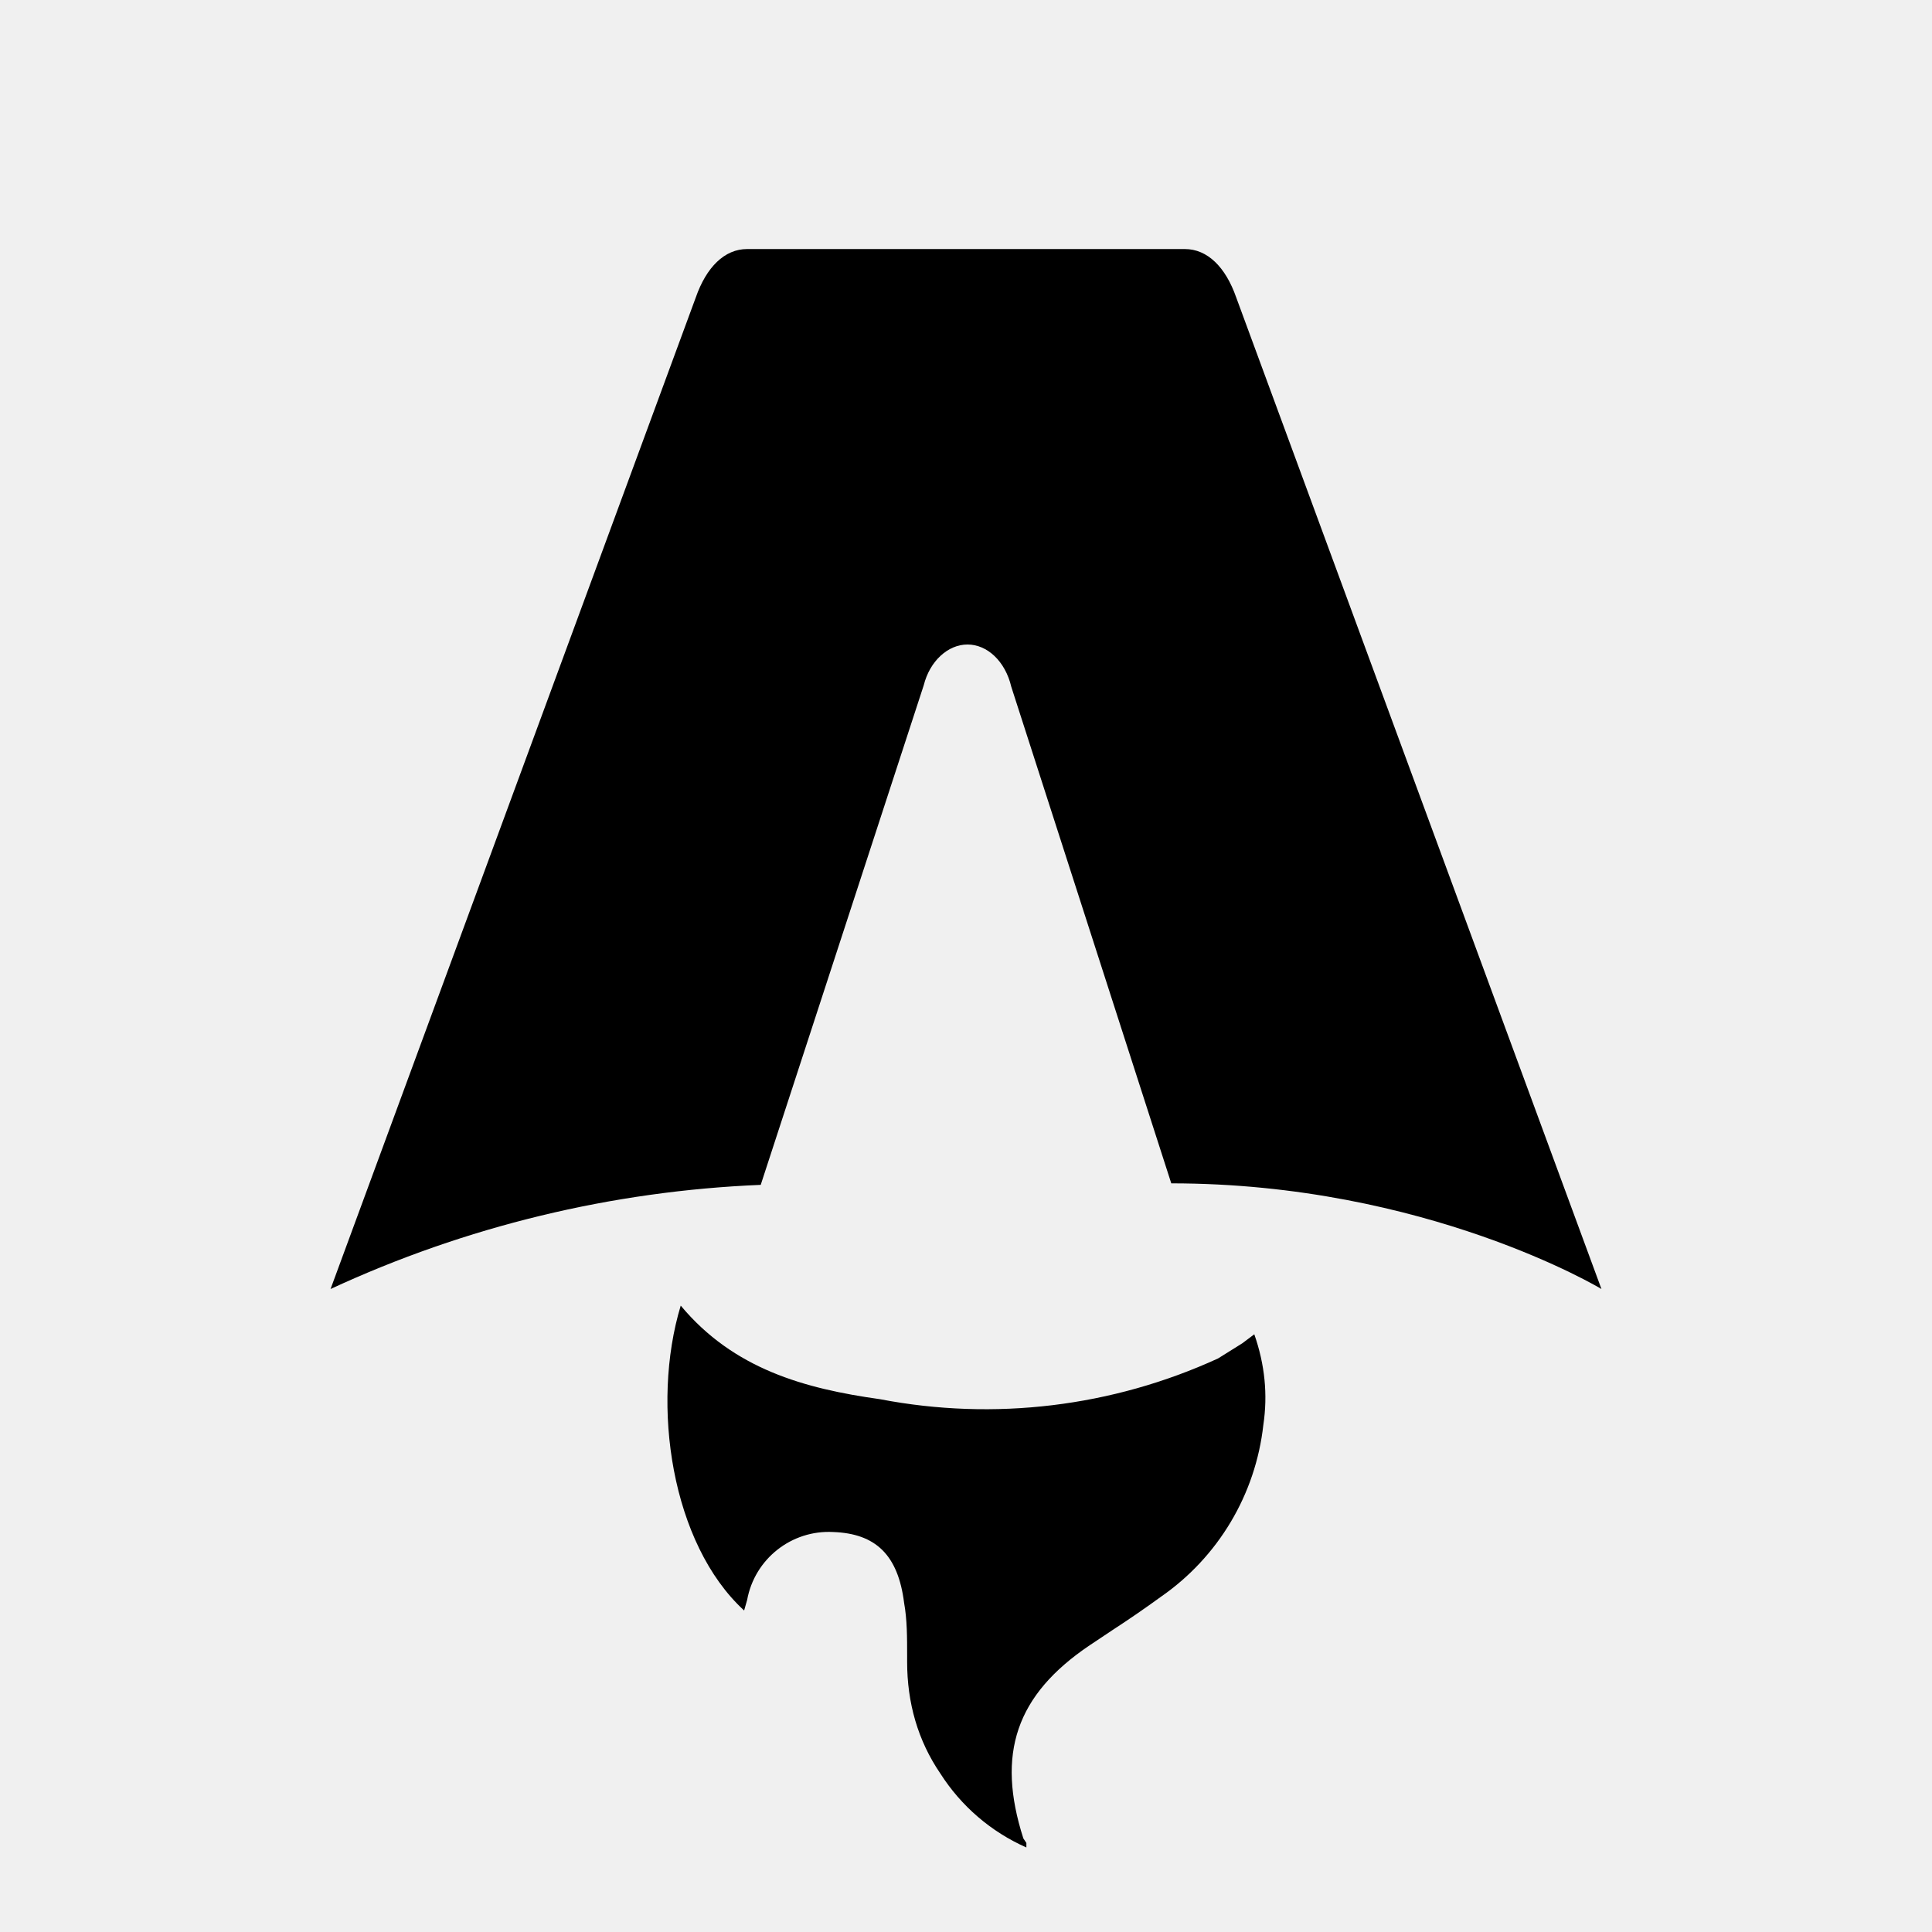
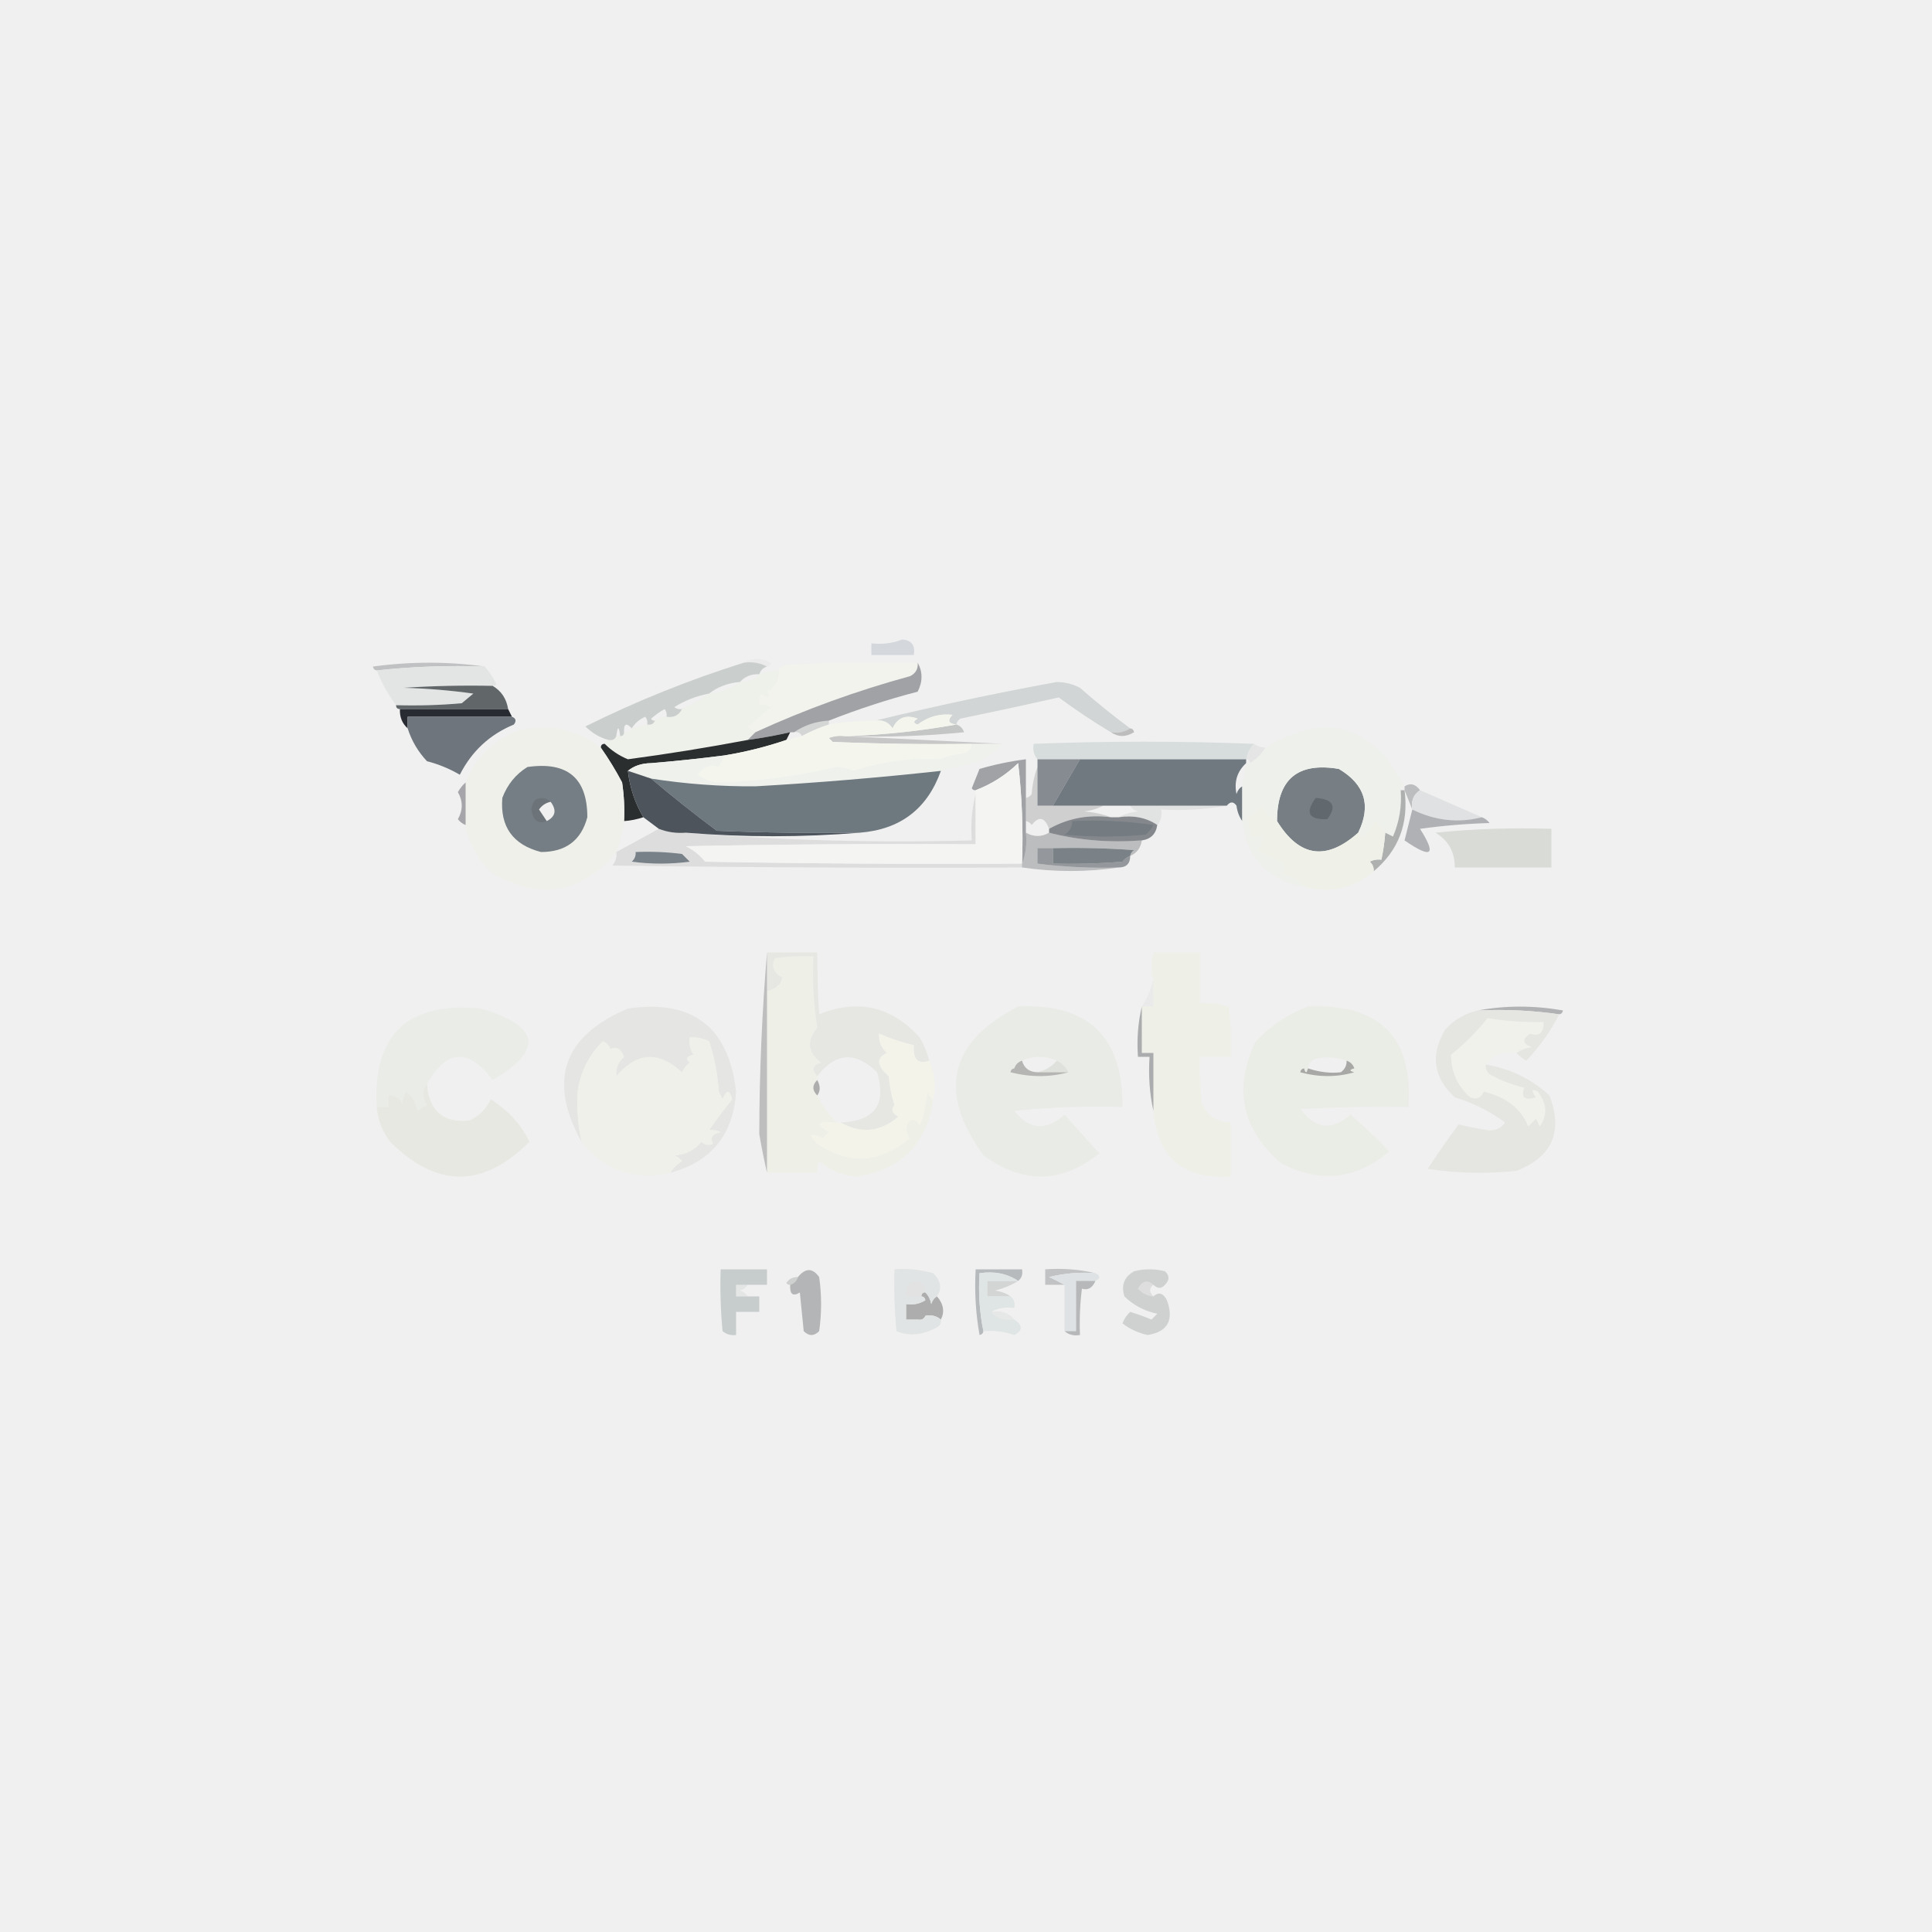
- <svg xmlns="http://www.w3.org/2000/svg" fill="none" viewBox="0 0 128 128">
-   <path d="M50.4 78.5a75.1 75.1 0 0 0-28.5 6.9l24.2-65.7c.7-2 1.9-3.2 3.4-3.2h29c1.5 0 2.7 1.2 3.4 3.2l24.2 65.7s-11.6-7-28.5-7L67 45.5c-.4-1.7-1.6-2.8-2.9-2.8-1.3 0-2.5 1.1-2.9 2.7L50.4 78.5Zm-1.1 28.2Zm-4.2-20.2c-2 6.6-.6 15.8 4.2 20.2a17.5 17.5 0 0 1 .2-.7 5.5 5.5 0 0 1 5.7-4.5c2.8.1 4.3 1.5 4.7 4.7.2 1.1.2 2.3.2 3.5v.4c0 2.7.7 5.2 2.2 7.4a13 13 0 0 0 5.7 4.9v-.3l-.2-.3c-1.8-5.6-.5-9.5 4.4-12.8l1.5-1a73 73 0 0 0 3.2-2.2 16 16 0 0 0 6.8-11.4c.3-2 .1-4-.6-6l-.8.6-1.6 1a37 37 0 0 1-22.4 2.7c-5-.7-9.7-2-13.2-6.2Z" />
-   <style>
-         path { fill: #000; }
-         @media (prefers-color-scheme: dark) {
-             path { fill: #FFF; }
-         }
-     </style>
+ <svg xmlns="http://www.w3.org/2000/svg" width="500" height="500" style="shape-rendering:geometricPrecision;text-rendering:geometricPrecision;image-rendering:optimizeQuality;fill-rule:evenodd;clip-rule:evenodd">
+   <path fill="#d2d5db" d="M233.5 165.5c2.412.194 3.412 1.527 3 4h-11v-3c2.885.306 5.552-.027 8-1Z" style="opacity:.933" />
+   <path fill="#3a4040" d="M192.5 171.5c2.193-1.297 4.527-1.297 7 0-.124.607-.457.94-1 1-1.765-.961-3.765-1.295-6-1Z" style="opacity:.031" />
+   <path fill="#828586" d="M125.5 172.5c-9.515-.327-18.848.006-28 1-.543-.06-.876-.393-1-1 9.825-1.323 19.492-1.323 29 0Z" style="opacity:.438" />
+   <path fill="#f2f3ed" d="M237.5 171.5c.14 1.624-.527 2.79-2 3.5a260.162 260.162 0 0 0-40 14.5c-.789-.283-1.456-.783-2-1.5l6-5a4.934 4.934 0 0 0-3-.5 4.934 4.934 0 0 1 .5-3c1.84 1.333 2.34 1.166 1.5-.5 2.177-1.186 3.177-3.019 3-5.5.418-.722 1.084-1.222 2-1.5 11.328-.5 22.662-.667 34-.5Z" style="opacity:1" />
+   <path fill="#e3e5e4" d="M125.5 172.5a29.01 29.01 0 0 1 3 4.5c-.228.399-.562.565-1 .5-7.674-.166-15.341 0-23 .5 6.028.17 12.028.67 18 1.5l-3 2.5c-5.657.499-11.324.666-17 .5a37.772 37.772 0 0 1-5-9c9.152-.994 18.485-1.327 28-1Z" style="opacity:1" />
+   <path fill="#eef0ea" d="M201.5 173.5c.177 2.481-.823 4.314-3 5.5.84 1.666.34 1.833-1.5.5a4.934 4.934 0 0 0-.5 3 4.934 4.934 0 0 1 3 .5l-6 5c.544.717 1.211 1.217 2 1.5l-2 2a578.6 578.6 0 0 1-31 5 18.196 18.196 0 0 1-6-4c0-.667.333-1 1-1 .992.172 1.658-.162 2-1h1c.667 0 1-.333 1-1 .992.172 1.658-.162 2-1l4-1c.992.172 1.658-.162 2-1a5.727 5.727 0 0 1 3-1c1.88.271 3.213-.396 4-2a35.666 35.666 0 0 0 7-4c3.042-.233 5.708-1.233 8-3 2.053.098 3.72-.569 5-2a20.69 20.69 0 0 1 5-1Z" style="opacity:.999" />
+   <path fill="#707479" d="M237.5 171.5c1.314 2.395 1.314 4.895 0 7.5a198.951 198.951 0 0 0-23 7.5c-3.355.19-6.355 1.19-9 3h-1a128.748 128.748 0 0 1-11 2l2-2a260.162 260.162 0 0 1 40-14.5c1.473-.71 2.14-1.876 2-3.5Z" style="opacity:.625" />
+   <path fill="#616669" d="M127.5 177.5c2.233 1.309 3.567 3.309 4 6h-28c-.667 0-1-.333-1-1 5.676.166 11.343-.001 17-.5l3-2.5a164.307 164.307 0 0 0-18-1.5c7.659-.5 15.326-.666 23-.5Z" style="opacity:1" />
+   <path fill="#c9cdcb" d="M192.5 171.5c2.235-.295 4.235.039 6 1-1 .333-1.667 1-2 2-2.053-.098-3.72.569-5 2-3.042.233-5.708 1.233-8 3a25.93 25.93 0 0 0-9 3.5 2.428 2.428 0 0 0 2 .5c-.787 1.604-2.12 2.271-4 2a2.428 2.428 0 0 0-.5-2 20.499 20.499 0 0 0-3.5 2.5c.228.399.562.565 1 .5-.342.838-1.008 1.172-2 1a2.428 2.428 0 0 0-.5-2c-1.518.663-2.685 1.663-3.5 3-1.425-1.531-2.091-1.198-2 1 0 .667-.333 1-1 1-.333-2.667-.667-2.667-1 0-.342.838-1.008 1.172-2 1-2.243-.584-4.243-1.75-6-3.5a280.48 280.48 0 0 1 41-16.5Z" style="opacity:.957" />
+   <path fill="#262a30" d="M103.5 183.5h28l1 2h-27v3c-1.431-1.28-2.098-2.947-2-5Z" style="opacity:.992" />
+   <path fill="#d2d5d5" d="M292.5 188.5c-1.419.951-3.085 1.284-5 1-4.6-2.752-9.1-5.752-13.5-9a1443.785 1443.785 0 0 1-25.5 5.5c-.556.383-.889.883-1 1.5-2.049-.206-2.383-1.039-1-2.5-3.268-.38-6.268.454-9 2.5-1.196-.346-1.196-.846 0-1.5-3.028-1.14-5.195-.306-6.5 2.5-1.049-1.607-2.549-2.273-4.5-2a808.101 808.101 0 0 1 47-10c2.134.015 4.134.515 6 1.5a190.4 190.4 0 0 0 13 10.5Z" style="opacity:1" />
+   <path fill="#272b2d" d="M214.5 186.5v1a45.777 45.777 0 0 0-7 3c-.342-.838-1.008-1.172-2-1 2.645-1.81 5.645-2.81 9-3Z" style="opacity:.137" />
+   <path fill="#656767" d="M247.5 187.5c.978.311 1.645.978 2 2a225.771 225.771 0 0 1-30 1c9.545-.343 18.878-1.343 28-3Z" style="opacity:.32" />
+   <path fill="#77787a" d="M292.5 188.5c.543.06.876.393 1 1-2.136 1.293-4.136 1.293-6 0 1.915.284 3.581-.049 5-1Z" style="opacity:.42" />
+   <path fill="#6e757d" d="M132.5 185.5c1.025.397 1.192 1.063.5 2-6.251 2.583-10.918 6.916-14 13a33.27 33.27 0 0 0-8.5-3.5c-2.32-2.478-3.986-5.311-5-8.5v-3h27Z" style="opacity:1" />
+   <path fill="#666a65" d="m218.5 190.5 41 2h-8c-12.005.167-24.005 0-36-.5l-1-1a8.43 8.43 0 0 1 4-.5Z" style="opacity:.307" />
+   <path fill="#2b2e2f" d="m204.5 189.5-1 2a100.038 100.038 0 0 1-16 4 412.848 412.848 0 0 1-19 2c-2.452.039-4.452.706-6 2 .492 4.314 1.825 8.314 4 12a20.69 20.69 0 0 1-5 1 50.464 50.464 0 0 0-.5-10 82.844 82.844 0 0 0-5.5-9c0-.667.333-1 1-1a18.196 18.196 0 0 0 6 4 578.6 578.6 0 0 0 31-5 128.748 128.748 0 0 0 11-2Z" style="opacity:1" />
+   <path fill="#d7dddd" d="M324.5 192.5c-1.1 1.105-1.767 2.438-2 4h-54c-.934-1.068-1.268-2.401-1-4a736.999 736.999 0 0 1 57 0Z" style="opacity:1" />
+   <path fill="#444753" d="M324.5 192.5c.891.61 1.891.943 3 1-1 1.667-2.333 3-4 4 0-.667-.333-1-1-1 .233-1.562.9-2.895 2-4Z" style="opacity:.067" />
+   <path fill="#f4f6ee" d="M247.5 187.5c-9.122 1.657-18.455 2.657-28 3h-1a8.43 8.43 0 0 0-4 .5l1 1c11.995.5 23.995.667 36 .5-.077 1.25-.744 2.083-2 2.5a26.67 26.67 0 0 0-6.5 1.5c-7.341-.393-14.674.607-22 3-1.4-.616-2.9-.949-4.5-1-9.728 2.279-19.395 3.613-29 4-2.631.179-4.965-.487-7-2 1.533-2.138 3.366-2.805 5.5-2l1.5-3a100.038 100.038 0 0 0 16-4l4-1a45.777 45.777 0 0 1 7-3 73.314 73.314 0 0 1 12-1c1.951-.273 3.451.393 4.5 2 1.305-2.806 3.472-3.64 6.5-2.5-1.196.654-1.196 1.154 0 1.5 2.732-2.046 5.732-2.88 9-2.5-1.383 1.461-1.049 2.294 1 2.5Z" style="opacity:1" />
+   <path fill="#eff0ea" d="M155.5 193.5a82.844 82.844 0 0 1 5.5 9c.498 3.317.665 6.65.5 10a53.76 53.76 0 0 1-2 8c-8.992 10.74-19.658 12.573-32 5.5-3.793-3.426-6.126-7.592-7-12.5v-11c2.573-6.491 7.24-10.991 14-13.5 7.822-1.709 14.822-.209 21 4.5Zm-13 14c1.618 2.156 1.284 3.823-1 5l-2-3c.722-1.051 1.722-1.718 3-2Z" style="opacity:1" />
+   <path fill="#eef1ec" d="M251.5 192.5h8c-1.234 1.569-3.234 3.069-6 4.5l-10 2.5a915.449 915.449 0 0 1-48 4 166.63 166.63 0 0 1-27-2l-6-2c1.548-1.294 3.548-1.961 6-2a412.848 412.848 0 0 0 19-2l-1.5 3c-2.134-.805-3.967-.138-5.5 2 2.035 1.513 4.369 2.179 7 2 9.605-.387 19.272-1.721 29-4 1.6.051 3.1.384 4.5 1 7.326-2.393 14.659-3.393 22-3a26.67 26.67 0 0 1 6.5-1.5c1.256-.417 1.923-1.25 2-2.5Z" style="opacity:1" />
+   <path fill="#707880" d="M279.5 196.5h43v1c-2.318 2.125-3.152 4.791-2.5 8 .278-.916.778-1.582 1.5-2v9c-.79-1.109-1.29-2.442-1.5-4-.77-1.098-1.603-1.098-2.5 0h-45l7-12Z" style="opacity:1" />
+   <path fill="#49515a" d="M268.5 196.5h11l-7 12h-4v-12Z" style="opacity:.636" />
+   <path fill="#6e787f" d="M243.5 199.5c-3.517 9.845-10.517 15.178-21 16-12.338.167-24.671 0-37-.5a352.115 352.115 0 0 1-17-13.5 166.63 166.63 0 0 0 27 2 915.449 915.449 0 0 0 48-4Z" style="opacity:1" />
+   <path fill="#737577" d="M367.5 204.5c-1.713 1.135-2.38 2.802-2 5l-2-5v-1c1.501-.943 2.835-.609 4 1Z" style="opacity:.412" />
+   <path fill="#87878c" d="M120.5 202.5v11c-.789-.283-1.456-.783-2-1.5 1.333-2.333 1.333-4.667 0-7 .566-.995 1.233-1.828 2-2.5Z" style="opacity:.696" />
+   <path fill="#3f464f" d="m162.5 199.5 6 2a352.115 352.115 0 0 0 17 13.5c12.329.5 24.662.667 37 .5-14.844 1.219-29.844 1.219-45 0-2.45.202-4.783-.131-7-1l-4-3c-2.175-3.686-3.508-7.686-4-12Z" style="opacity:.916" />
+   <path fill="#181a21" d="M268.5 198.5v10h17c-1.452.802-3.118 1.302-5 1.5 2.536.186 4.869.686 7 1.5-5.79-.752-11.123.248-16 3-1.126-3.027-2.626-3.36-4.5-1-.383-.556-.883-.889-1.5-1v-6c.617-.111 1.117-.444 1.5-1 .186-2.536.686-4.869 1.5-7Z" style="opacity:.155" />
+   <path fill="#13171b" d="M292.5 208.5h25c-5.475.989-11.142 1.322-17 1 .268 1.599-.066 2.932-1 4-2.837-1.902-6.171-2.569-10-2 1.452-.802 3.118-1.302 5-1.5-.916-.278-1.582-.778-2-1.5Z" style="opacity:.067" />
+   <path fill="#777e84" d="M351.5 215.5c-8.241 7.348-15.241 6.348-21-3-.012-10.821 5.322-15.321 16-13.5 6.756 4.001 8.423 9.501 5 16.5Z" style="opacity:1" />
+   <path fill="#eef0eb" d="M363.5 203.5c-.667 0-1 .333-1 1 .311 4.18-.355 8.18-2 12a43.836 43.836 0 0 0-2-1c-.626-1.029-1.459-2.029-2.5-3l-3 4c-.383-.556-.883-.889-1.5-1 3.423-6.999 1.756-12.499-5-16.5-10.678-1.821-16.012 2.679-16 13.5-1.757-.792-3.091-2.125-4-4a19.887 19.887 0 0 1-4 3.5c.88 1.356 1.214 2.856 1 4.5h3c.17 1.322-.163 2.489-1 3.5a34.099 34.099 0 0 0 6 3c1.333 1 1.333 2 0 3 2.519.586 4.519 1.753 6 3.5-9.476-1.808-14.809-7.475-16-17v-9l1-6h1c1.667-1 3-2.333 4-4 15.539-9.37 27.539-6.037 36 10Z" style="opacity:1" />
+   <path fill="#1b222b" d="M340.5 206.5c4.541.315 5.541 2.149 3 5.5-4.824.183-5.824-1.65-3-5.5Z" style="opacity:.239" />
+   <path fill="#dfe1e2" d="m367.5 204.5 16 7c-6.115 1.563-12.115.896-18-2-.38-2.198.287-3.865 2-5Z" style="opacity:1" />
+   <path fill="#747d83" d="M136.5 198.5c10.34-1.477 15.507 2.856 15.5 13-1.596 6.007-5.596 9.007-12 9-7.271-1.882-10.605-6.549-10-14 1.305-3.461 3.471-6.128 6.5-8Zm6 9c1.618 2.156 1.284 3.823-1 5l-2-3c.722-1.051 1.722-1.718 3-2Z" style="opacity:.99" />
+   <path fill="#1b1e27" d="M142.5 207.5c-1.278.282-2.278.949-3 2l2 3c-2.209.852-3.543-.148-4-3a4.933 4.933 0 0 1 1-2.5c1.566-.765 2.899-.598 4 .5Z" style="opacity:.106" />
+   <path fill="#84868b" d="M265.5 206.5v9c.306 2.885-.027 5.552-1 8a169.926 169.926 0 0 0-1-26c-3.216 3.104-6.882 5.437-11 7-.438.065-.772-.101-1-.5l2-5a77.274 77.274 0 0 1 12-2.5v10Z" style="opacity:.737" />
+   <path fill="#585d63" d="M365.5 209.5c5.885 2.896 11.885 3.563 18 2 .789.283 1.456.783 2 1.5-6.028.17-12.028.67-18 1.5 4.36 6.841 3.027 7.841-4 3a2336.36 2336.36 0 0 1 2-8Z" style="opacity:.424" />
+   <path fill="#d8dbd6" d="M371.5 215.5c9.819-.994 19.819-1.327 30-1v10h-25c.01-4.003-1.657-7.003-5-9Z" style="opacity:1" />
+   <path fill="#40464d" d="M287.5 211.5h2c3.829-.569 7.163.098 10 2-.333 2.333-1.667 3.667-4 4-8.403.634-16.403-.033-24-2v-1c4.877-2.752 10.21-3.752 16-3Z" style="opacity:.612" />
+   <path fill="#737b82" d="M277.5 212.5c7.032-.33 14.032.003 21 1a7.248 7.248 0 0 1-2 2.5c-7 .667-14 .667-21 0 1.323-.816 1.989-1.983 2-3.5Z" style="opacity:.987" />
+   <path fill="#aeb0af" d="M362.5 204.5h1c1.118 8.59-1.549 15.59-8 21 .086-.996-.248-1.829-1-2.5a4.934 4.934 0 0 1 3-.5 51.569 51.569 0 0 0 1-7c.65.304 1.317.637 2 1 1.645-3.82 2.311-7.82 2-12Z" style="opacity:1" />
+   <path fill="#3e4146" d="M252.5 205.5v13c-25.002-.167-50.002 0-75 .5a14.506 14.506 0 0 1 5 4c27.331.5 54.665.667 82 .5v1c-35.335.167-70.668 0-106-.5.837-1.011 1.17-2.178 1-3.5a1170.94 1170.94 0 0 0 11-6c2.217.869 4.55 1.202 7 1 24.311 1.99 48.977 2.657 74 2-.317-4.202.017-8.202 1-12Z" style="opacity:.111" />
+   <path fill="#f4f5f2" d="M264.5 223.5c-27.335.167-54.669 0-82-.5a14.506 14.506 0 0 0-5-4c24.998-.5 49.998-.667 75-.5v-14c4.118-1.563 7.784-3.896 11-7a169.926 169.926 0 0 1 1 26Z" style="opacity:.993" />
+   <path fill="#1b1f26" d="M265.5 215.5c2.049 1.141 4.049 1.141 6 0 7.597 1.967 15.597 2.634 24 2-.299 1.955-1.299 3.289-3 4 .111-.617.444-1.117 1-1.5-6.992-.5-13.992-.666-21-.5h-4v4a133.08 133.08 0 0 0 21 1c-8.185 1.22-16.518 1.22-25 0v-1c.973-2.448 1.306-5.115 1-8Z" style="opacity:.249" />
+   <path fill="#798287" d="M272.5 219.5c7.008-.166 14.008 0 21 .5-.556.383-.889.883-1 1.5-.789.283-1.456.783-2 1.5-5.991.499-11.991.666-18 .5v-4Z" style="opacity:.994" />
+   <path fill="#707980" d="M164.5 220.5a72.367 72.367 0 0 1 12 .5l2 2c-5 .667-10 .667-15 0 .752-.671 1.086-1.504 1-2.5Z" style="opacity:.918" />
+   <path fill="#eff1e8" d="M330.5 212.5c5.759 9.348 12.759 10.348 21 3 .617.111 1.117.444 1.5 1l3-4c1.041.971 1.874 1.971 2.5 3a51.569 51.569 0 0 1-1 7 4.934 4.934 0 0 0-3 .5c.752.671 1.086 1.504 1 2.5-5.401 4.476-11.401 5.81-18 4-1.481-1.747-3.481-2.914-6-3.5 1.333-1 1.333-2 0-3a34.099 34.099 0 0 1-6-3c.837-1.011 1.17-2.178 1-3.5h-3c.214-1.644-.12-3.144-1-4.5a19.887 19.887 0 0 0 4-3.5c.909 1.875 2.243 3.208 4 4Z" style="opacity:1" />
+   <path fill="#444950" d="M272.5 219.5v4c6.009.166 12.009-.001 18-.5.544-.717 1.211-1.217 2-1.5 0 2-1 3-3 3a133.08 133.08 0 0 1-21-1v-4h4Z" style="opacity:.535" />
+   <path fill="#1f1f1f" d="M298.5 253.5v7h-3a23.26 23.26 0 0 0 3-7Z" style="opacity:.031" />
+   <path fill="#eeefe7" d="M211.5 278.5v1c-1.333 1.333-1.333 2.667 0 4a25.497 25.497 0 0 0 5 7c-5.007-.49-5.674.343-2 2.5l-1.5 1.5c-3.474-1.428-3.974-.928-1.5 1.5 8.261 5.577 16.261 5.077 24-1.5-1.247-1.542-1.247-3.042 0-4.5 1.244-.456 2.077.044 2.5 1.5a29.927 29.927 0 0 0 2-9c.278.916.778 1.582 1.5 2-1.609 11.609-8.276 18.276-20 20-3.618-.357-6.785-1.691-9.5-4a4.934 4.934 0 0 0-.5 3h-13v-47c2.35-.646 3.684-1.813 4-3.5-2.333-1.243-3-2.909-2-5a50.464 50.464 0 0 1 10-.5 94.524 94.524 0 0 0 1 18.5c-2.782 3.408-2.448 6.408 1 9-2.227.704-2.56 1.871-1 3.5Z" style="opacity:1" />
+   <path fill="#7b7e82" d="M382.5 261.5c7.177-1.319 14.51-1.319 22 0-.124.607-.457.94-1 1-6.813-.991-13.813-1.325-21-1Z" style="opacity:.541" />
+   <path fill="#e9ebe6" d="M263.5 260.5c18.131-.87 27.131 7.797 27 26-9.357-.332-18.69.002-28 1 3.914 4.911 8.247 5.244 13 1l9 10c-9.752 7.792-19.752 7.959-30 .5-11.864-16.524-8.864-29.358 9-38.5Zm10 14c-1.302 1.528-2.969 2.528-5 3-2.132-.054-3.465-1.054-4-3 3-1.333 6-1.333 9 0Z" style="opacity:.999" />
+   <path fill="#eeefe7" d="M298.5 287.5v-15h-3v-12h3v-7c-.582-2.169-.582-4.502 0-7h12v13c2.859.092 5.359.425 7.5 1 .499 4.321.666 8.654.5 13h-8a72.367 72.367 0 0 0 .5 12c1.41 3.289 3.91 4.956 7.5 5v14c-12.273.716-18.94-4.95-20-17Z" style="opacity:1" />
+   <path fill="#eaece6" d="M338.5 260.5c18.547-.788 27.213 7.879 26 26-9.339-.166-18.673 0-28 .5 3.854 5.219 8.187 5.719 13 1.5a134.072 134.072 0 0 1 10 9.5c-8.59 7.273-17.924 8.273-28 3-10.169-8.842-12.335-19.342-6.5-31.5 3.882-4.071 8.382-7.071 13.5-9Zm10 14c.039 1.256-.461 2.256-1.5 3-2.7.31-5.533-.023-8.5-1 .077-1.25.744-2.083 2-2.5 2.721-.602 5.387-.435 8 .5Z" style="opacity:.999" />
+   <path fill="#e5e6e3" d="M173.5 303.5c.73-1.212 1.73-2.212 3-3a4.457 4.457 0 0 0-2-1.5c2.871-.131 5.205-1.297 7-3.5.951.826 1.951.992 3 .5-.845-1.558-.179-2.558 2-3a4.934 4.934 0 0 0-3-.5 117.952 117.952 0 0 1 6-8c-.669-2.528-1.502-2.528-2.5 0l-1-2a50.413 50.413 0 0 0-2.5-13 9.108 9.108 0 0 0-5-1c-.214 1.644.12 3.144 1 4.5-1.801.317-2.134.984-1 2-.881.708-1.547 1.542-2 2.5-6.039-5.59-11.705-5.257-17 1-.172-1.992.495-3.658 2-5-.777-2.039-1.943-2.705-3.5-2-.388-.928-1.055-1.595-2-2-3.579 3.533-5.745 7.867-6.5 13-.261 4.322.072 8.655 1 13-8.787-15.865-4.787-27.365 12-34.5 16.761-2.398 26.094 4.769 28 21.5-.72 11.15-6.387 18.15-17 21Zm3-26c2.084 7.725-.75 12.058-8.5 13-6.965-.897-9.798-4.897-8.5-12 5.295-6.257 10.961-6.59 17-1Z" style="opacity:1" />
+   <path fill="#e6e7e3" d="M198.5 246.5h13c.014 5.555.181 10.889.5 16 10.061-4.055 18.727-2.055 26 6a23.423 23.423 0 0 1 2.5 6c-2.928 1.013-4.262-.32-4-4a52.174 52.174 0 0 1-9-3c-.117 1.984.55 3.65 2 5-2.785 1.301-2.619 3.301.5 6a34.041 34.041 0 0 0 1.5 7.5c-.958 1.147-.625 2.147 1 3-4.68 3.98-9.68 4.48-15 1.5 8.837-.324 12.003-4.657 9.5-13-5.586-5.473-10.753-5.14-15.5 1-1.56-1.629-1.227-2.796 1-3.5-3.448-2.592-3.782-5.592-1-9a94.524 94.524 0 0 1-1-18.5 50.464 50.464 0 0 0-10 .5c-1 2.091-.333 3.757 2 5-.316 1.687-1.65 2.854-4 3.5v-10Z" style="opacity:1" />
+   <path fill="#787a7c" d="M295.5 260.5v12h3v15c-.986-4.47-1.319-9.137-1-14h-3c-.318-4.532.015-8.866 1-13Z" style="opacity:.576" />
+   <path fill="#f0f1ea" d="M392.5 272.5c-3.448-.599-6.114.401-8 3-.086.996.248 1.829 1 2.5a33.689 33.689 0 0 0 9 3.5c-.94 2.552.06 3.386 3 2.5-1.333-1.84-1.166-2.34.5-1.5 2.365 3.107 2.532 6.107.5 9l-1-2-2 2c-1.803-4.551-5.636-7.551-11.5-9-.725 1.658-1.892 2.158-3.5 1.5-3.28-2.895-4.946-6.562-5-11 3.5-2.833 6.667-6 9.5-9.5 4.53.755 9.364 1.088 14.5 1-.013 2.861-1.179 3.861-3.5 3-2.167 1.5-2 2.667.5 3.5-1.558.21-2.891.71-4 1.5Z" style="opacity:1" />
+   <path fill="#eaece8" d="M110.5 280.5c-1.307 1.723-1.307 3.557 0 5.5a9.454 9.454 0 0 0-2.5 1.5c-.26-2.118-1.26-3.784-3-5l-1 3c-.71-1.473-1.876-2.14-3.5-2v3h-3c-1.022-18.807 7.978-27.307 27-25.5 15.234 4.57 16.234 10.737 3 18.5-6.226-8.314-11.893-7.98-17 1Z" style="opacity:1" />
+   <path fill="#1e1e1e" d="M273.5 274.5a6.547 6.547 0 0 1 3 3h-8c2.031-.472 3.698-1.472 5-3Z" style="opacity:.048" />
+   <path fill="#898989" d="M264.5 274.5c.535 1.946 1.868 2.946 4 3h8c-4.848 1.314-9.848 1.314-15 0 .124-.607.457-.94 1-1 .333-1 1-1.667 2-2Z" style="opacity:.543" />
+   <path fill="#767676" d="M348.5 274.5c1 .333 1.667 1 2 2-1.333.333-1.333.667 0 1-4.515 1.312-9.182 1.312-14 0 .124-.607.457-.94 1-1 .333 1.333.667 1.333 1 0 2.967.977 5.8 1.31 8.5 1 1.039-.744 1.539-1.744 1.5-3Z" style="opacity:.569" />
+   <path fill="#4b4b4e" d="M198.5 246.5v57a182.023 182.023 0 0 1-2-10 577.702 577.702 0 0 1 2-47Z" style="opacity:.307" />
+   <path fill="#5c5d5e" d="M211.5 279.5c.854 1.535.854 2.868 0 4-1.333-1.333-1.333-2.667 0-4Z" style="opacity:.455" />
+   <path fill="#e5e6e2" d="M382.5 261.5c7.187-.325 14.187.009 21 1-2.2 4.38-5.033 8.38-8.5 12-.995-.566-1.828-1.233-2.5-2 1.109-.79 2.442-1.29 4-1.5-2.5-.833-2.667-2-.5-3.5 2.321.861 3.487-.139 3.5-3-5.136.088-9.97-.245-14.5-1-2.833 3.5-6 6.667-9.5 9.5.054 4.438 1.72 8.105 5 11 1.608.658 2.775.158 3.5-1.5 5.864 1.449 9.697 4.449 11.5 9l2-2 1 2c2.032-2.893 1.865-5.893-.5-9-1.666-.84-1.833-.34-.5 1.5-2.94.886-3.94.052-3-2.5a33.689 33.689 0 0 1-9-3.5c-.752-.671-1.086-1.504-1-2.5 6.299 1.043 11.799 3.709 16.5 8 3.559 9.377.725 15.877-8.5 19.5a88.739 88.739 0 0 1-23-.5 216.167 216.167 0 0 1 8-11.5c2.378.575 4.878 1.075 7.5 1.5 1.973.191 3.473-.476 4.5-2-3.884-2.904-8.217-5.07-13-6.5-5.543-5.096-6.376-10.93-2.5-17.5 2.313-2.572 5.146-4.239 8.5-5Z" style="opacity:1" />
+   <path fill="#f3f3e9" d="M240.5 274.5c1.405 3.316 1.738 6.649 1 10-.722-.418-1.222-1.084-1.5-2a29.927 29.927 0 0 1-2 9c-.423-1.456-1.256-1.956-2.5-1.5-1.247 1.458-1.247 2.958 0 4.5-7.739 6.577-15.739 7.077-24 1.5-2.474-2.428-1.974-2.928 1.5-1.5l1.5-1.5c-3.674-2.157-3.007-2.99 2-2.5h1c5.32 2.98 10.32 2.48 15-1.5-1.625-.853-1.958-1.853-1-3a34.041 34.041 0 0 1-1.5-7.5c-3.119-2.699-3.285-4.699-.5-6-1.45-1.35-2.117-3.016-2-5a52.174 52.174 0 0 0 9 3c-.262 3.68 1.072 5.013 4 4Z" style="opacity:1" />
+   <path fill="#e7e8e2" d="M110.5 280.5c.505 7.014 4.172 10.18 11 9.5 2.5-1.167 4.333-3 5.5-5.5 4.534 2.853 7.867 6.52 10 11-12 12-24 12-36 0-2.05-2.648-3.216-5.648-3.5-9h3v-3c1.624-.14 2.79.527 3.5 2l1-3c1.74 1.216 2.74 2.882 3 5a9.454 9.454 0 0 1 2.5-1.5c-1.307-1.943-1.307-3.777 0-5.5Z" style="opacity:1" />
+   <path fill="#eff0e9" d="M173.5 303.5c-9.39 2.075-17.056-.592-23-8-.928-4.345-1.261-8.678-1-13 .755-5.133 2.921-9.467 6.5-13 .945.405 1.612 1.072 2 2 1.557-.705 2.723-.039 3.5 2-1.505 1.342-2.172 3.008-2 5-1.298 7.103 1.535 11.103 8.5 12 7.75-.942 10.584-5.275 8.5-13 .453-.958 1.119-1.792 2-2.5-1.134-1.016-.801-1.683 1-2-.88-1.356-1.214-2.856-1-4.5a9.108 9.108 0 0 1 5 1 50.413 50.413 0 0 1 2.5 13l1 2c.998-2.528 1.831-2.528 2.5 0a117.952 117.952 0 0 0-6 8 4.934 4.934 0 0 1 3 .5c-2.179.442-2.845 1.442-2 3-1.049.492-2.049.326-3-.5-1.795 2.203-4.129 3.369-7 3.5a4.457 4.457 0 0 1 2 1.5c-1.27.788-2.27 1.788-3 3Zm3-26c2.084 7.725-.75 12.058-8.5 13-6.965-.897-9.798-4.897-8.5-12 5.295-6.257 10.961-6.59 17-1Z" style="opacity:1" />
+   <path fill="#2c2e31" d="M206.5 330.5c-.333 1-1 1.667-2 2-.438.065-.772-.101-1-.5.744-1.039 1.744-1.539 3-1.5Z" style="opacity:.165" />
+   <path fill="#8a8d8f" d="M283.5 329.5a36.875 36.875 0 0 0-12 1 71.254 71.254 0 0 1 4 2h-5v-4c4.532-.318 8.866.015 13 1Z" style="opacity:.467" />
+   <path fill="#16251d" d="M193.5 332.5c-.418.722-1.084 1.222-2 1.5.916.278 1.582.778 2 1.5h-3v-3h3Z" style="opacity:.055" />
+   <path fill="#cdcfcf" d="M298.5 332.5c-1.593-1.367-2.926-1.034-4 1 1.077 1.205 2.41 1.872 4 2 1.38-1.206 2.547-.873 3.5 1 1.871 5.173.204 8.173-5 9a16.152 16.152 0 0 1-6.5-3 7.293 7.293 0 0 1 2-3 66.678 66.678 0 0 1 5.5 2l1.5-1.5c-3.306-.692-6.14-2.192-8.5-4.5-.913-2.852-.08-5.019 2.5-6.5a16.242 16.242 0 0 1 8 0c1.211 1.113 1.211 2.28 0 3.5-.925 1.062-1.925 1.062-3 0Z" style="opacity:.944" />
+   <path fill="#353536" d="M298.5 332.5c-1.125.848-1.125 1.848 0 3-1.59-.128-2.923-.795-4-2 1.074-2.034 2.407-2.367 4-1Z" style="opacity:.094" />
+   <path fill="#484d50" d="M263.5 331.5c-1.777 1.1-3.777 1.934-6 2.5 1.558.21 2.891.71 4 1.5h-6v-4h8Z" style="opacity:.176" />
+   <path fill="#dee1e3" d="M283.5 329.5c1.333.667 1.333 1.333 0 2h-5v13h-3v-12a71.254 71.254 0 0 0-4-2 36.875 36.875 0 0 1 12-1Z" style="opacity:.939" />
+   <path fill="#a5a6a5" d="M238.5 335.5c0-.667.333-1 1-1 .768.763 1.268 1.763 1.5 3 .278-.916.778-1.582 1.5-2 1.688 1.977 2.021 3.977 1 6-1.068-.934-2.401-1.268-4-1-.12-1.086-.787-1.753-2-2l-2 1a31.147 31.147 0 0 1 2 2h-3v-4c1.788.285 3.455-.048 5-1-.124-.607-.457-.94-1-1Zm1 5c-.342.838-1.008 1.172-2 1a31.147 31.147 0 0 0-2-2l2-1c1.213.247 1.88.914 2 2Z" style="opacity:.914" />
+   <path fill="#999da1" d="M263.5 331.5c-2.837-1.902-6.171-2.569-10-2-.321 5.195.013 10.195 1 15-.06.543-.393.876-1 1a73.133 73.133 0 0 1-1-17h12c.237 1.291-.096 2.291-1 3Z" style="opacity:.655" />
+   <path fill="#c7cdcc" d="M193.5 332.5h-3v3h6v4h-6v6c-1.322.17-2.489-.163-3.5-1a128.507 128.507 0 0 1-.5-16h12v4h-5Z" style="opacity:1" />
+   <path fill="#aeafb0" d="M204.5 332.5c1-.333 1.667-1 2-2 1.956-2.397 3.79-2.397 5.5 0a49.226 49.226 0 0 1 0 14c-1.333 1.333-2.667 1.333-4 0l-1-10c-1.813 1.109-2.646.442-2.5-2Z" style="opacity:.895" />
+   <path fill="#dee3e4" d="M263.5 331.5h-8v4h6c.904.709 1.237 1.709 1 3-2.235-.295-4.235.039-6 1 1.418 1.808 3.418 2.475 6 2 2.239 1.501 2.239 2.834 0 4a19.372 19.372 0 0 0-8-1c-.987-4.805-1.321-9.805-1-15 3.829-.569 7.163.098 10 2Z" style="opacity:.941" />
+   <path fill="#6f7275" d="M283.5 331.5c-.781 1.822-1.948 2.489-3.5 2a72.367 72.367 0 0 0-.5 12c-1.599.268-2.932-.066-4-1h3v-13h5Z" style="opacity:.447" />
+   <path fill="#dfe2e2" d="M242.5 335.5c-.722.418-1.222 1.084-1.5 2-.232-1.237-.732-2.237-1.5-3-.499-2.889-1.999-3.556-4.5-2a4.934 4.934 0 0 0-.5 3h4c.543.06.876.393 1 1-1.545.952-3.212 1.285-5 1v4h3c.992.172 1.658-.162 2-1 1.599-.268 2.932.066 4 1 .131.876-.202 1.543-1 2-3.674 2.044-7.174 2.378-10.5 1a128.507 128.507 0 0 1-.5-16 28.819 28.819 0 0 1 10 1c1.986 1.895 2.319 3.895 1 6Z" style="opacity:.914" />
+   <path fill="#444445" d="M239.5 334.5c-.667 0-1 .333-1 1h-4a4.934 4.934 0 0 1 .5-3c2.501-1.556 4.001-.889 4.5 2Z" style="opacity:.084" />
+   <path fill="#1a2324" d="M256.5 339.5c2.51-.446 4.51.22 6 2-2.582.475-4.582-.192-6-2Z" style="opacity:.047" />
</svg>
